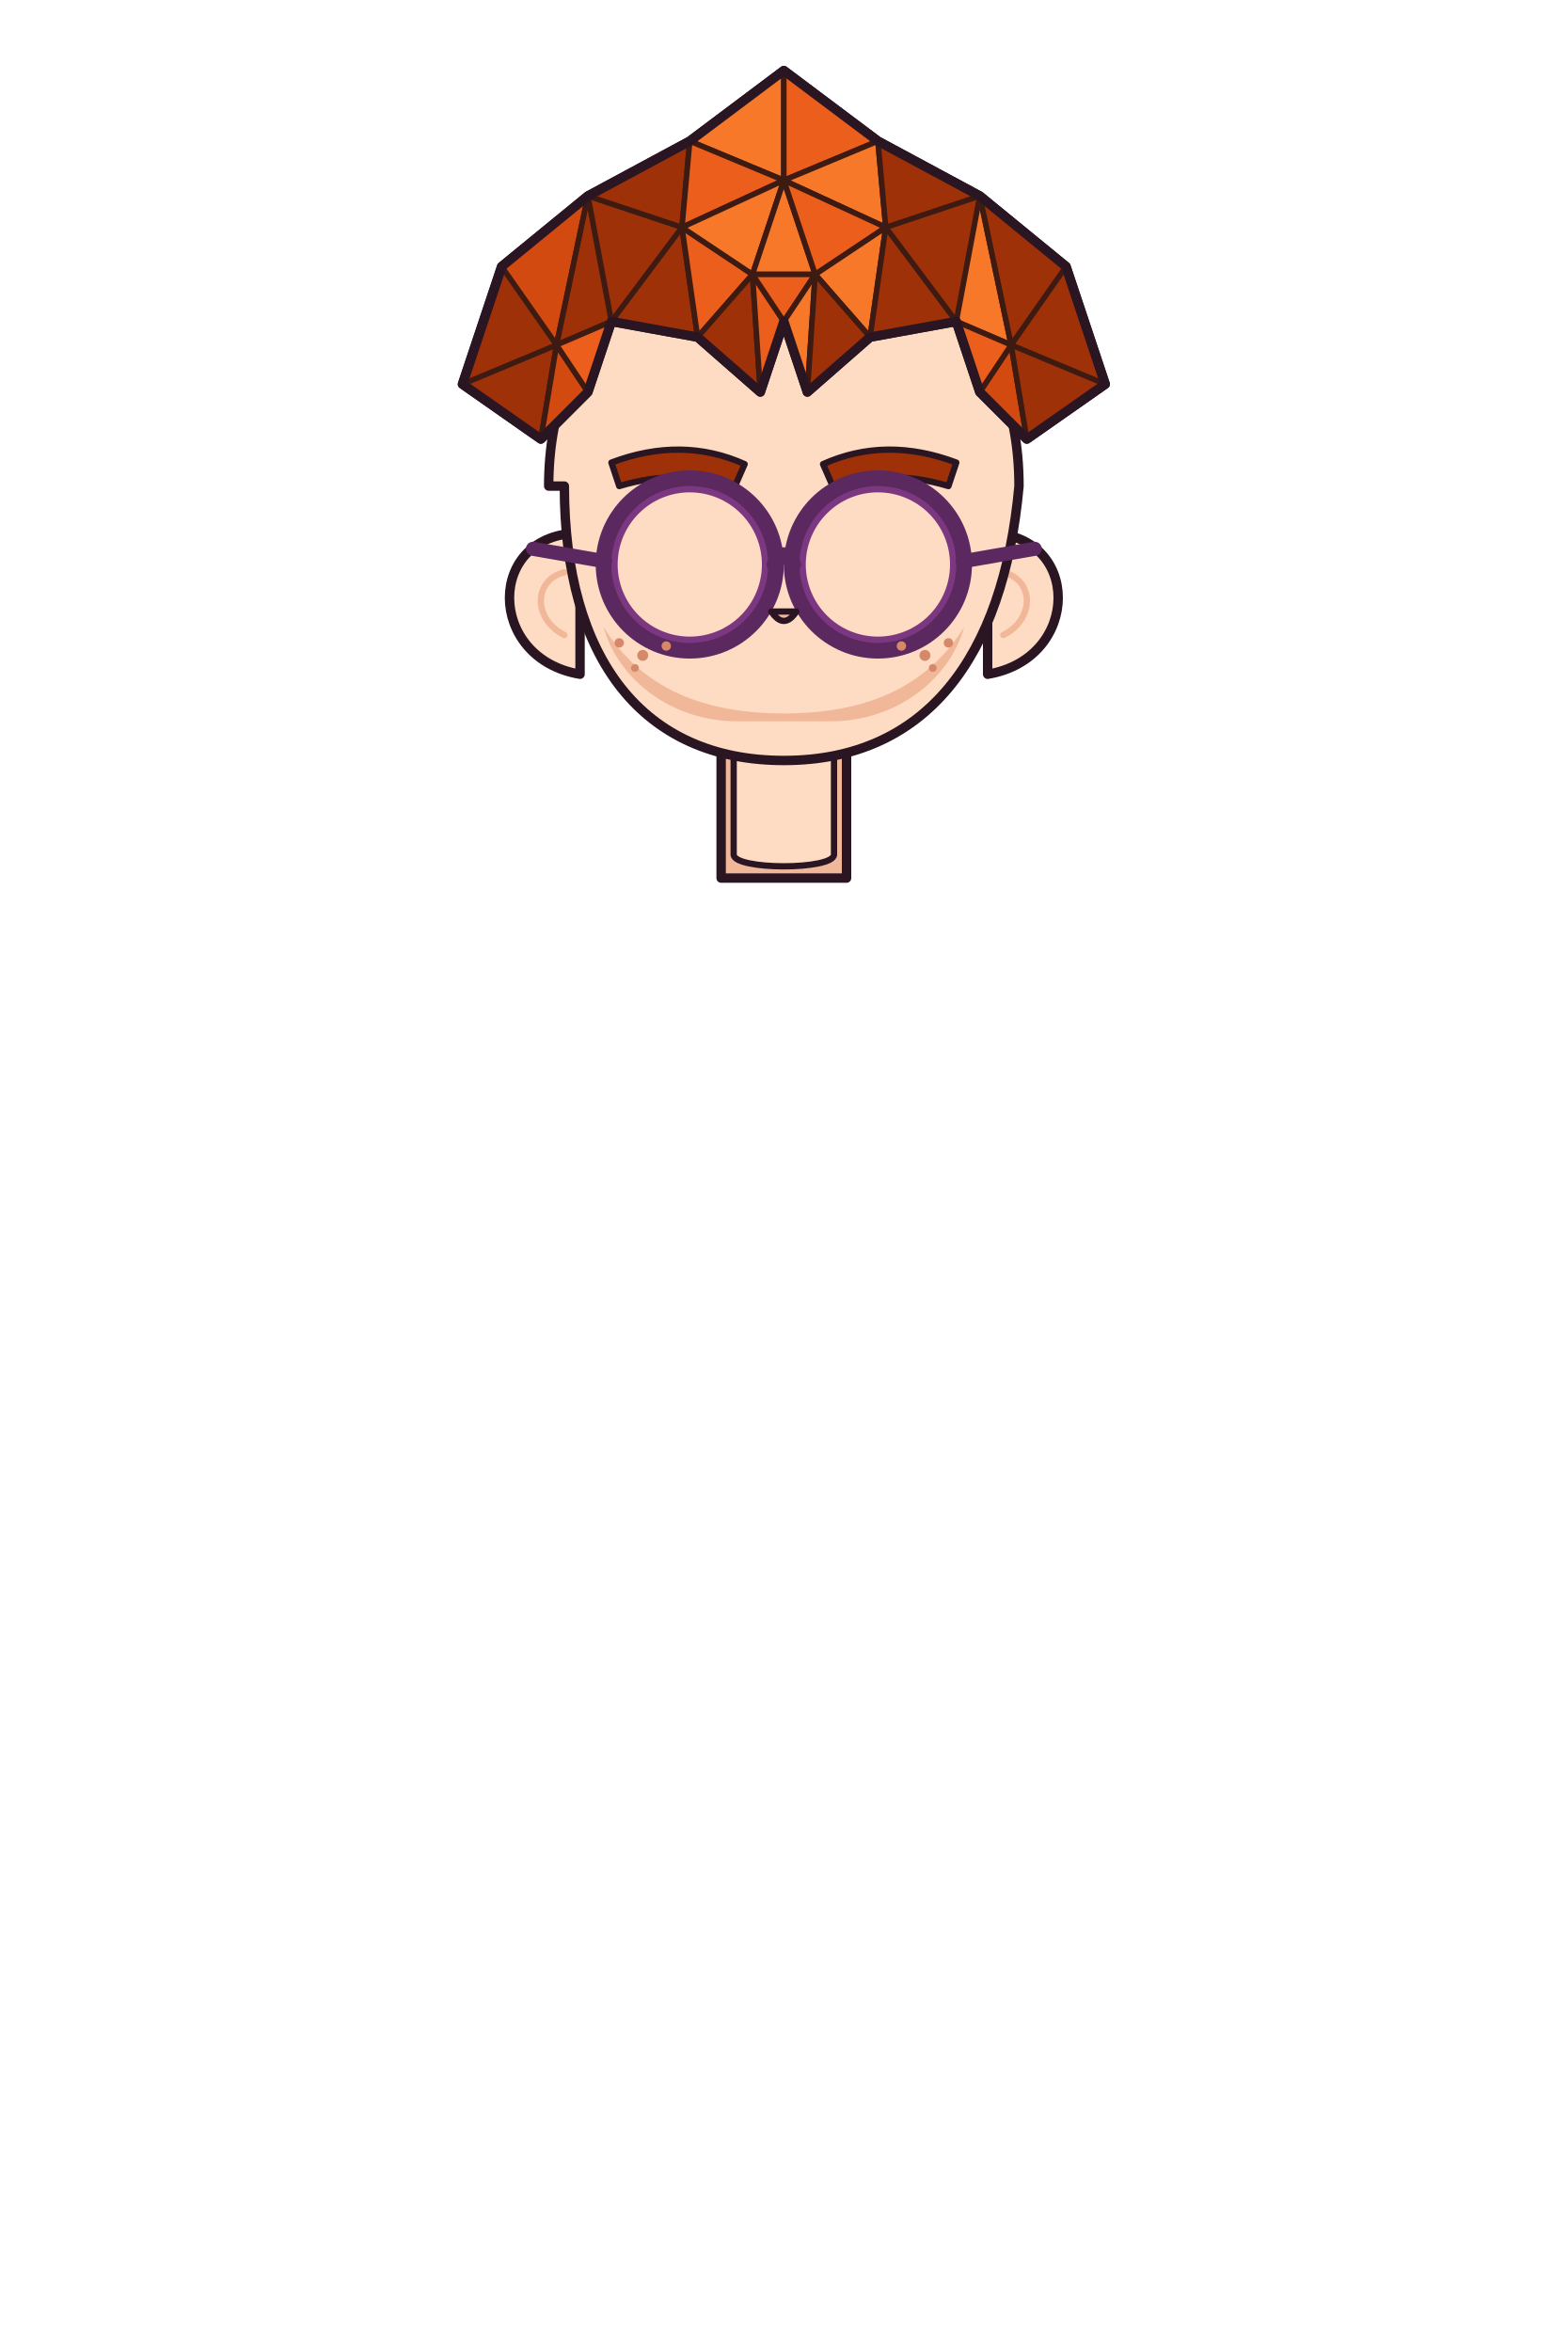
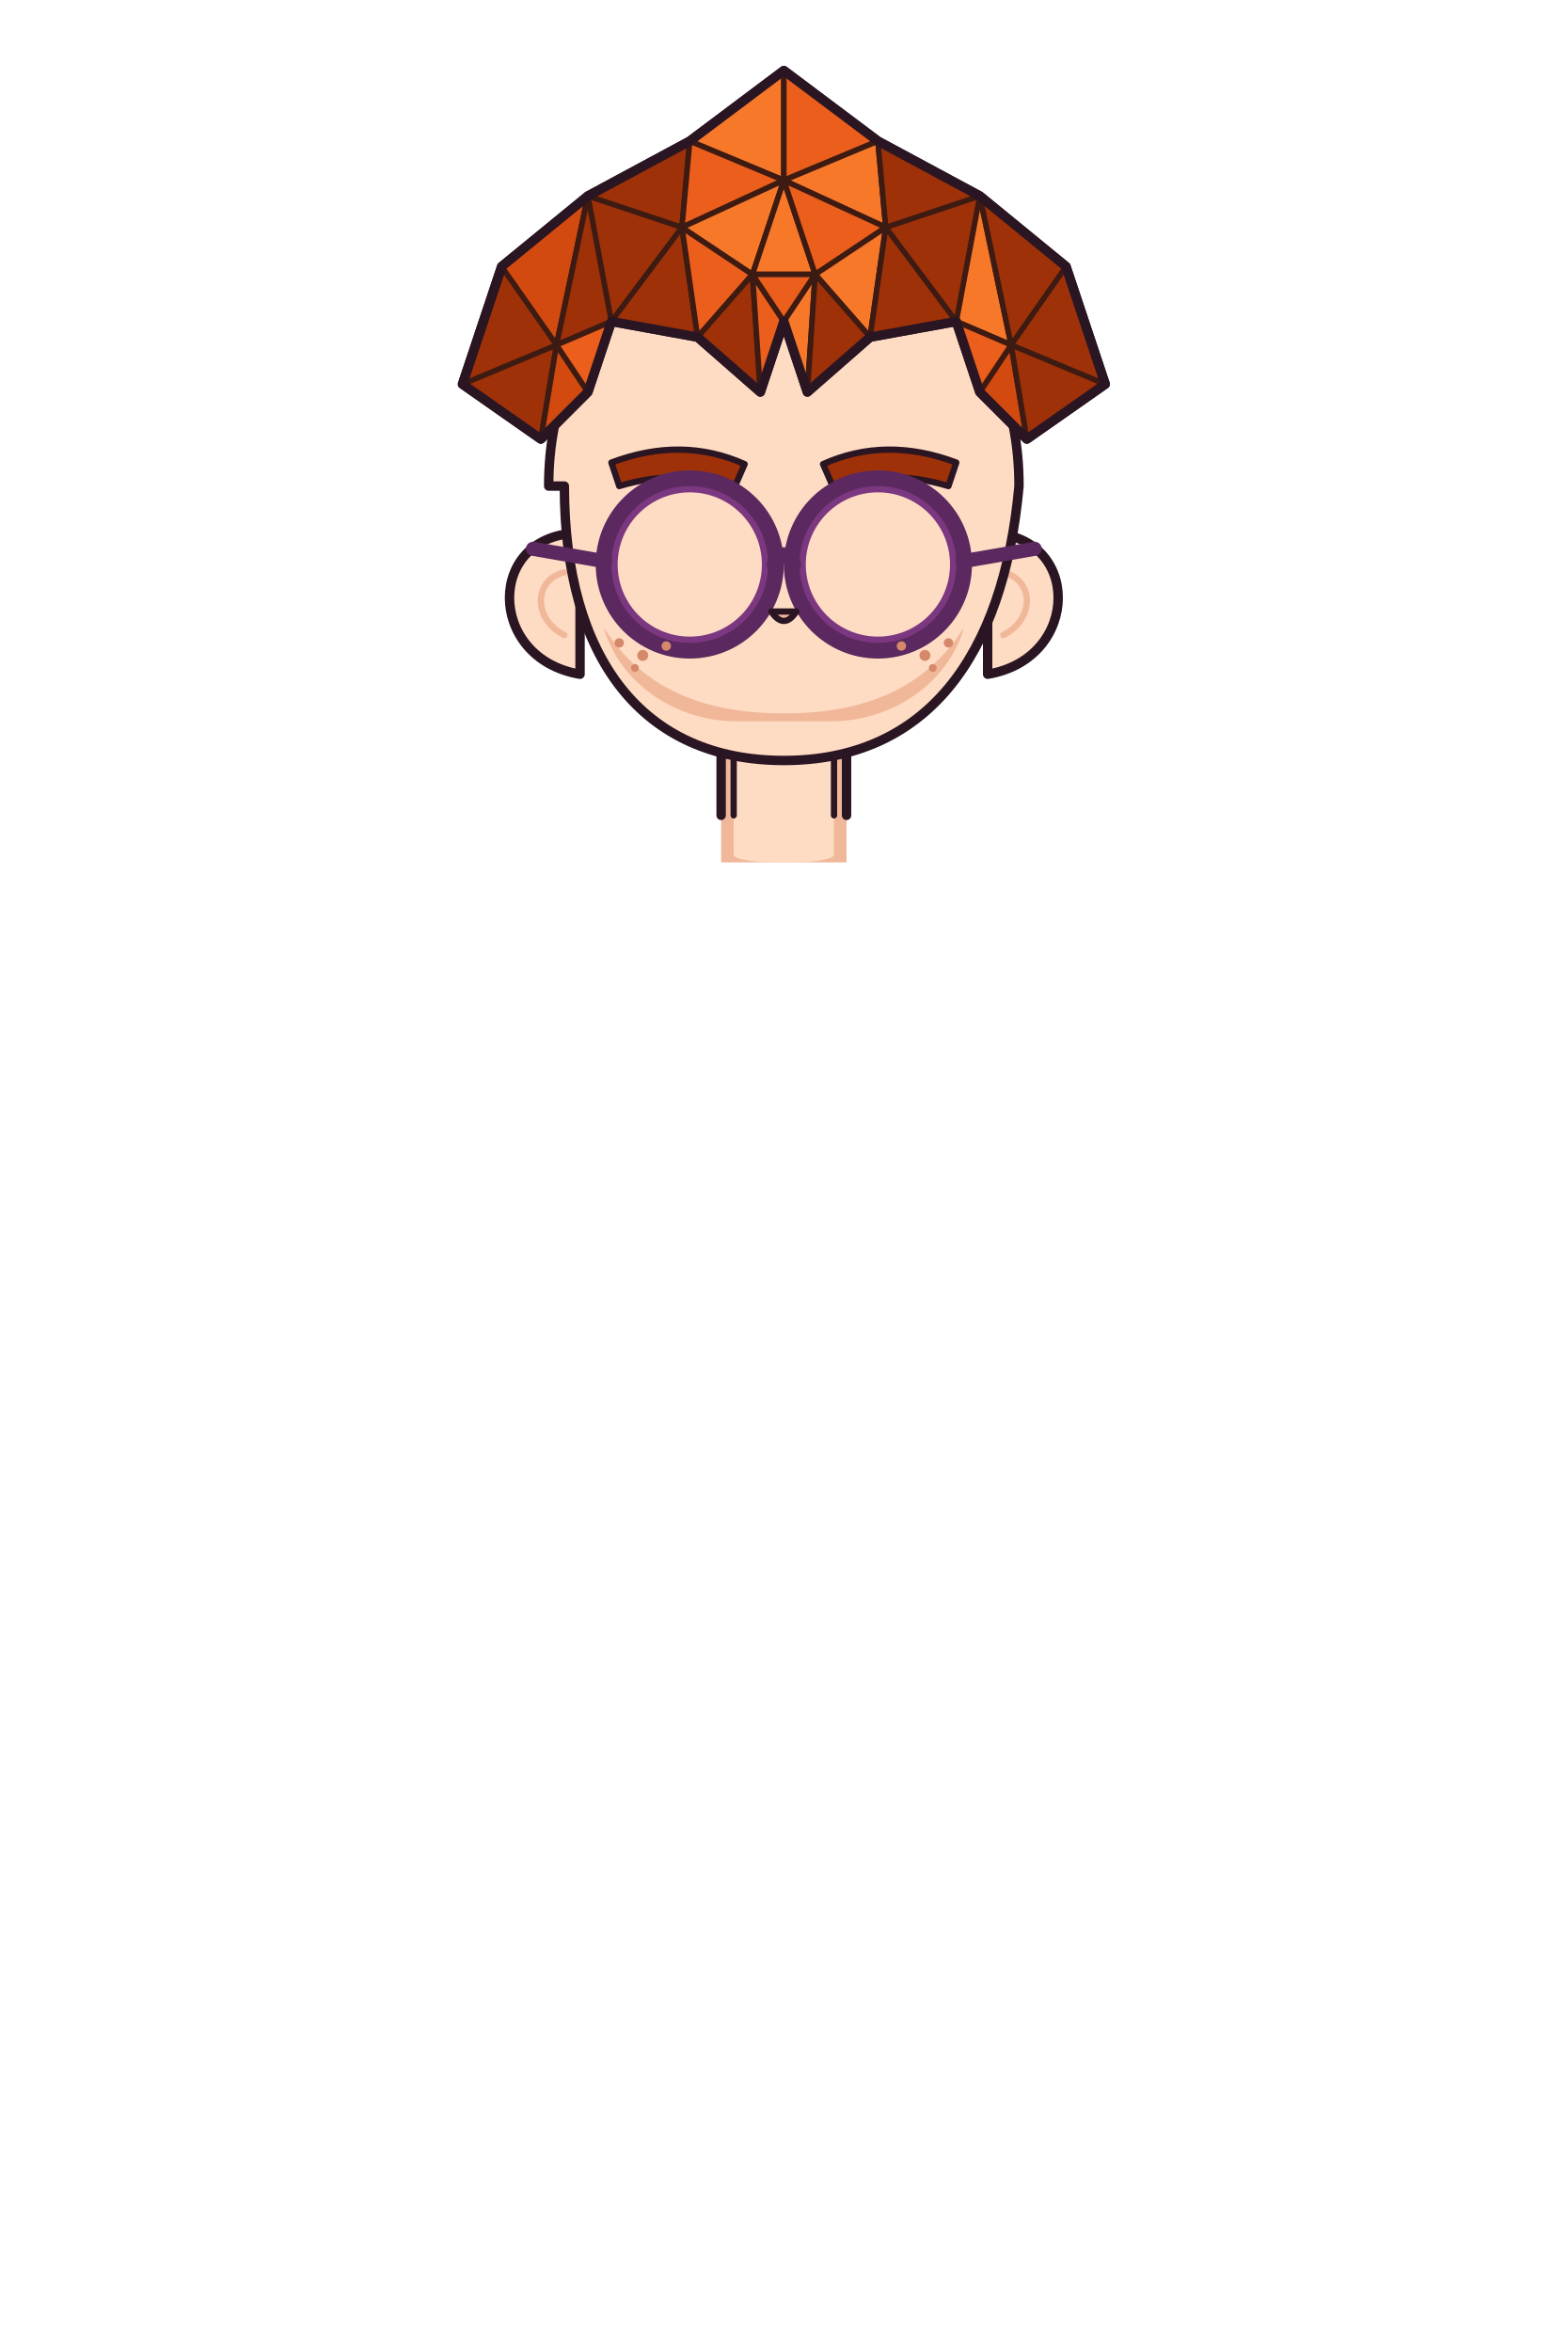
<svg xmlns="http://www.w3.org/2000/svg" viewBox="0 0 1000 1500" width="1000" height="1500">
  <g id="layer_head_base">
-     <path fill="#f1b799" stroke="#2a1523" stroke-width="6" stroke-linecap="round" stroke-linejoin="round" d="M460 450 L460 560 L540 560 L540 450 Z" />
-     <path fill="#fedbc3" stroke="#2a1523" stroke-width="4" stroke-linecap="round" stroke-linejoin="round" d="M468 450 L468 545 C468 555 532 555 532 545 L532 450 Z" />
+     <path fill="#f1b799" d="M460 450 L460 550 L540 550 L540 450 Z" />
+     <line x1="460" y1="450" x2="460" y2="520" stroke="#2a1523" stroke-width="6" stroke-linecap="round" />
+     <line x1="540" y1="450" x2="540" y2="520" stroke="#2a1523" stroke-width="6" stroke-linecap="round" />
+     <path fill="#fedbc3" d="M468 450 L468 545 C468 552 532 552 532 545 L532 450 Z" />
+     <line x1="468" y1="450" x2="468" y2="520" stroke="#2a1523" stroke-width="4" stroke-linecap="round" />
+     <line x1="532" y1="450" x2="532" y2="520" stroke="#2a1523" stroke-width="4" stroke-linecap="round" />
    <path fill="#fedbc3" stroke="#2a1523" stroke-width="6" stroke-linecap="round" stroke-linejoin="round" d="M370 340 C310 340 310 420 370 430 Z" />
    <path fill="none" stroke="#f1b799" stroke-width="4" stroke-linecap="round" d="M360 365 C340 370 340 395 360 405" />
    <path fill="#fedbc3" stroke="#2a1523" stroke-width="6" stroke-linecap="round" stroke-linejoin="round" d="M630 340 C690 340 690 420 630 430 Z" />
    <path fill="none" stroke="#f1b799" stroke-width="4" stroke-linecap="round" d="M640 365 C660 370 660 395 640 405" />
    <path fill="#fedbc3" stroke="#2a1523" stroke-width="6" stroke-linecap="round" stroke-linejoin="round" d="M350 310 C350 100 650 100 650 310 C640 420 590 485 500 485 C410 485 360 420 360 310 Z" />
    <path fill="#f1b799" d="M470 460 C430 460 395 435 385 400 C410 440 450 455 500 455 C550 455 590 440 615 400 C605 435 570 460 530 460 Z" />
    <path fill="#9e3108" stroke="#2a1523" stroke-width="4" stroke-linecap="round" stroke-linejoin="round" d="M390 295 Q435 278 475 296 L468 312 Q435 298 395 310 Z" />
    <path fill="#9e3108" stroke="#2a1523" stroke-width="4" stroke-linecap="round" stroke-linejoin="round" d="M610 295 Q565 278 525 296 L532 312 Q565 298 605 310 Z" />
    <circle cx="440" cy="360" r="54" fill="none" stroke="#5b285f" stroke-width="12" stroke-linecap="round" />
    <circle cx="440" cy="360" r="48" fill="none" stroke="#7b3880" stroke-width="4" />
    <circle cx="560" cy="360" r="54" fill="none" stroke="#5b285f" stroke-width="12" stroke-linecap="round" />
    <circle cx="560" cy="360" r="48" fill="none" stroke="#7b3880" stroke-width="4" />
    <path fill="none" stroke="#5b285f" stroke-width="10" stroke-linecap="round" d="M494 360 Q500 348 506 360" />
    <line x1="386" y1="358" x2="340" y2="350" stroke="#5b285f" stroke-width="9" stroke-linecap="round" />
    <line x1="614" y1="358" x2="660" y2="350" stroke="#5b285f" stroke-width="9" stroke-linecap="round" />
    <circle cx="395" cy="410" r="3" fill="#d5896a" />
    <circle cx="410" cy="418" r="3.5" fill="#d5896a" />
    <circle cx="425" cy="412" r="3" fill="#d5896a" />
    <circle cx="405" cy="426" r="2.5" fill="#d5896a" />
    <circle cx="605" cy="410" r="3" fill="#d5896a" />
    <circle cx="590" cy="418" r="3.5" fill="#d5896a" />
    <circle cx="575" cy="412" r="3" fill="#d5896a" />
    <circle cx="595" cy="426" r="2.5" fill="#d5896a" />
    <path fill="#f1b799" stroke="#2a1523" stroke-width="4" stroke-linecap="round" stroke-linejoin="round" d="M492 390 Q500 402 508 390 Z" />
    <path fill="#9e3108" stroke="#2a1523" stroke-width="6" stroke-linecap="round" stroke-linejoin="round" d="M500 45 L440 90 L375 125 L320 170 L295 245 L345 280 L375 250 L390 205 L445 215 L485 250 L500 205 L515 250 L555 215 L610 205 L625 250 L655 280 L705 245 L680 170 L625 125 L560 90 Z" />
    <polygon points="500,45 440,90 500,115" fill="#f8782a" stroke="#3e1b12" stroke-width="3.5" stroke-linejoin="round" />
    <polygon points="500,45 500,115 560,90" fill="#eb5e1b" stroke="#3e1b12" stroke-width="3.5" stroke-linejoin="round" />
    <polygon points="440,90 375,125 435,145" fill="#9e3108" stroke="#3e1b12" stroke-width="3.5" stroke-linejoin="round" />
    <polygon points="440,90 435,145 500,115" fill="#eb5e1b" stroke="#3e1b12" stroke-width="3.5" stroke-linejoin="round" />
    <polygon points="560,90 500,115 565,145" fill="#f8782a" stroke="#3e1b12" stroke-width="3.5" stroke-linejoin="round" />
    <polygon points="560,90 625,125 565,145" fill="#9e3108" stroke="#3e1b12" stroke-width="3.5" stroke-linejoin="round" />
    <polygon points="435,145 390,205 445,215" fill="#9e3108" stroke="#3e1b12" stroke-width="3.5" stroke-linejoin="round" />
    <polygon points="435,145 445,215 480,175" fill="#eb5e1b" stroke="#3e1b12" stroke-width="3.5" stroke-linejoin="round" />
    <polygon points="500,115 435,145 480,175" fill="#f8782a" stroke="#3e1b12" stroke-width="3.5" stroke-linejoin="round" />
    <polygon points="500,115 480,175 520,175" fill="#f8782a" stroke="#3e1b12" stroke-width="3.5" stroke-linejoin="round" />
    <polygon points="500,115 520,175 565,145" fill="#eb5e1b" stroke="#3e1b12" stroke-width="3.5" stroke-linejoin="round" />
    <polygon points="565,145 520,175 555,215" fill="#f8782a" stroke="#3e1b12" stroke-width="3.5" stroke-linejoin="round" />
    <polygon points="565,145 555,215 610,205" fill="#9e3108" stroke="#3e1b12" stroke-width="3.5" stroke-linejoin="round" />
    <polygon points="480,175 445,215 485,250" fill="#9e3108" stroke="#3e1b12" stroke-width="3.5" stroke-linejoin="round" />
    <polygon points="480,175 485,250 500,205" fill="#eb5e1b" stroke="#3e1b12" stroke-width="3.5" stroke-linejoin="round" />
    <polygon points="480,175 520,175 500,205" fill="#eb5e1b" stroke="#3e1b12" stroke-width="3.5" stroke-linejoin="round" />
    <polygon points="520,175 500,205 515,250" fill="#f8782a" stroke="#3e1b12" stroke-width="3.5" stroke-linejoin="round" />
    <polygon points="520,175 515,250 555,215" fill="#9e3108" stroke="#3e1b12" stroke-width="3.5" stroke-linejoin="round" />
    <polygon points="375,125 320,170 355,220" fill="#d34a10" stroke="#3e1b12" stroke-width="3.5" stroke-linejoin="round" />
    <polygon points="375,125 355,220 390,205" fill="#9e3108" stroke="#3e1b12" stroke-width="3.5" stroke-linejoin="round" />
    <polygon points="355,220 295,245 345,280" fill="#9e3108" stroke="#3e1b12" stroke-width="3.5" stroke-linejoin="round" />
    <polygon points="355,220 345,280 375,250" fill="#d34a10" stroke="#3e1b12" stroke-width="3.5" stroke-linejoin="round" />
    <polygon points="355,220 375,250 390,205" fill="#eb5e1b" stroke="#3e1b12" stroke-width="3.5" stroke-linejoin="round" />
    <polygon points="625,125 610,205 645,220" fill="#f8782a" stroke="#3e1b12" stroke-width="3.5" stroke-linejoin="round" />
    <polygon points="625,125 645,220 680,170" fill="#9e3108" stroke="#3e1b12" stroke-width="3.5" stroke-linejoin="round" />
    <polygon points="645,220 625,250 655,280" fill="#d34a10" stroke="#3e1b12" stroke-width="3.5" stroke-linejoin="round" />
    <polygon points="645,220 610,205 625,250" fill="#eb5e1b" stroke="#3e1b12" stroke-width="3.5" stroke-linejoin="round" />
    <polygon points="645,220 655,280 705,245" fill="#9e3108" stroke="#3e1b12" stroke-width="3.5" stroke-linejoin="round" />
    <path fill="none" stroke="#2a1523" stroke-width="6" stroke-linecap="round" stroke-linejoin="round" d="M500 45 L440 90 L375 125 L320 170 L295 245 L345 280 L375 250 L390 205 L445 215 L485 250 L500 205 L515 250 L555 215 L610 205 L625 250 L655 280 L705 245 L680 170 L625 125 L560 90 Z" />
  </g>
</svg>
